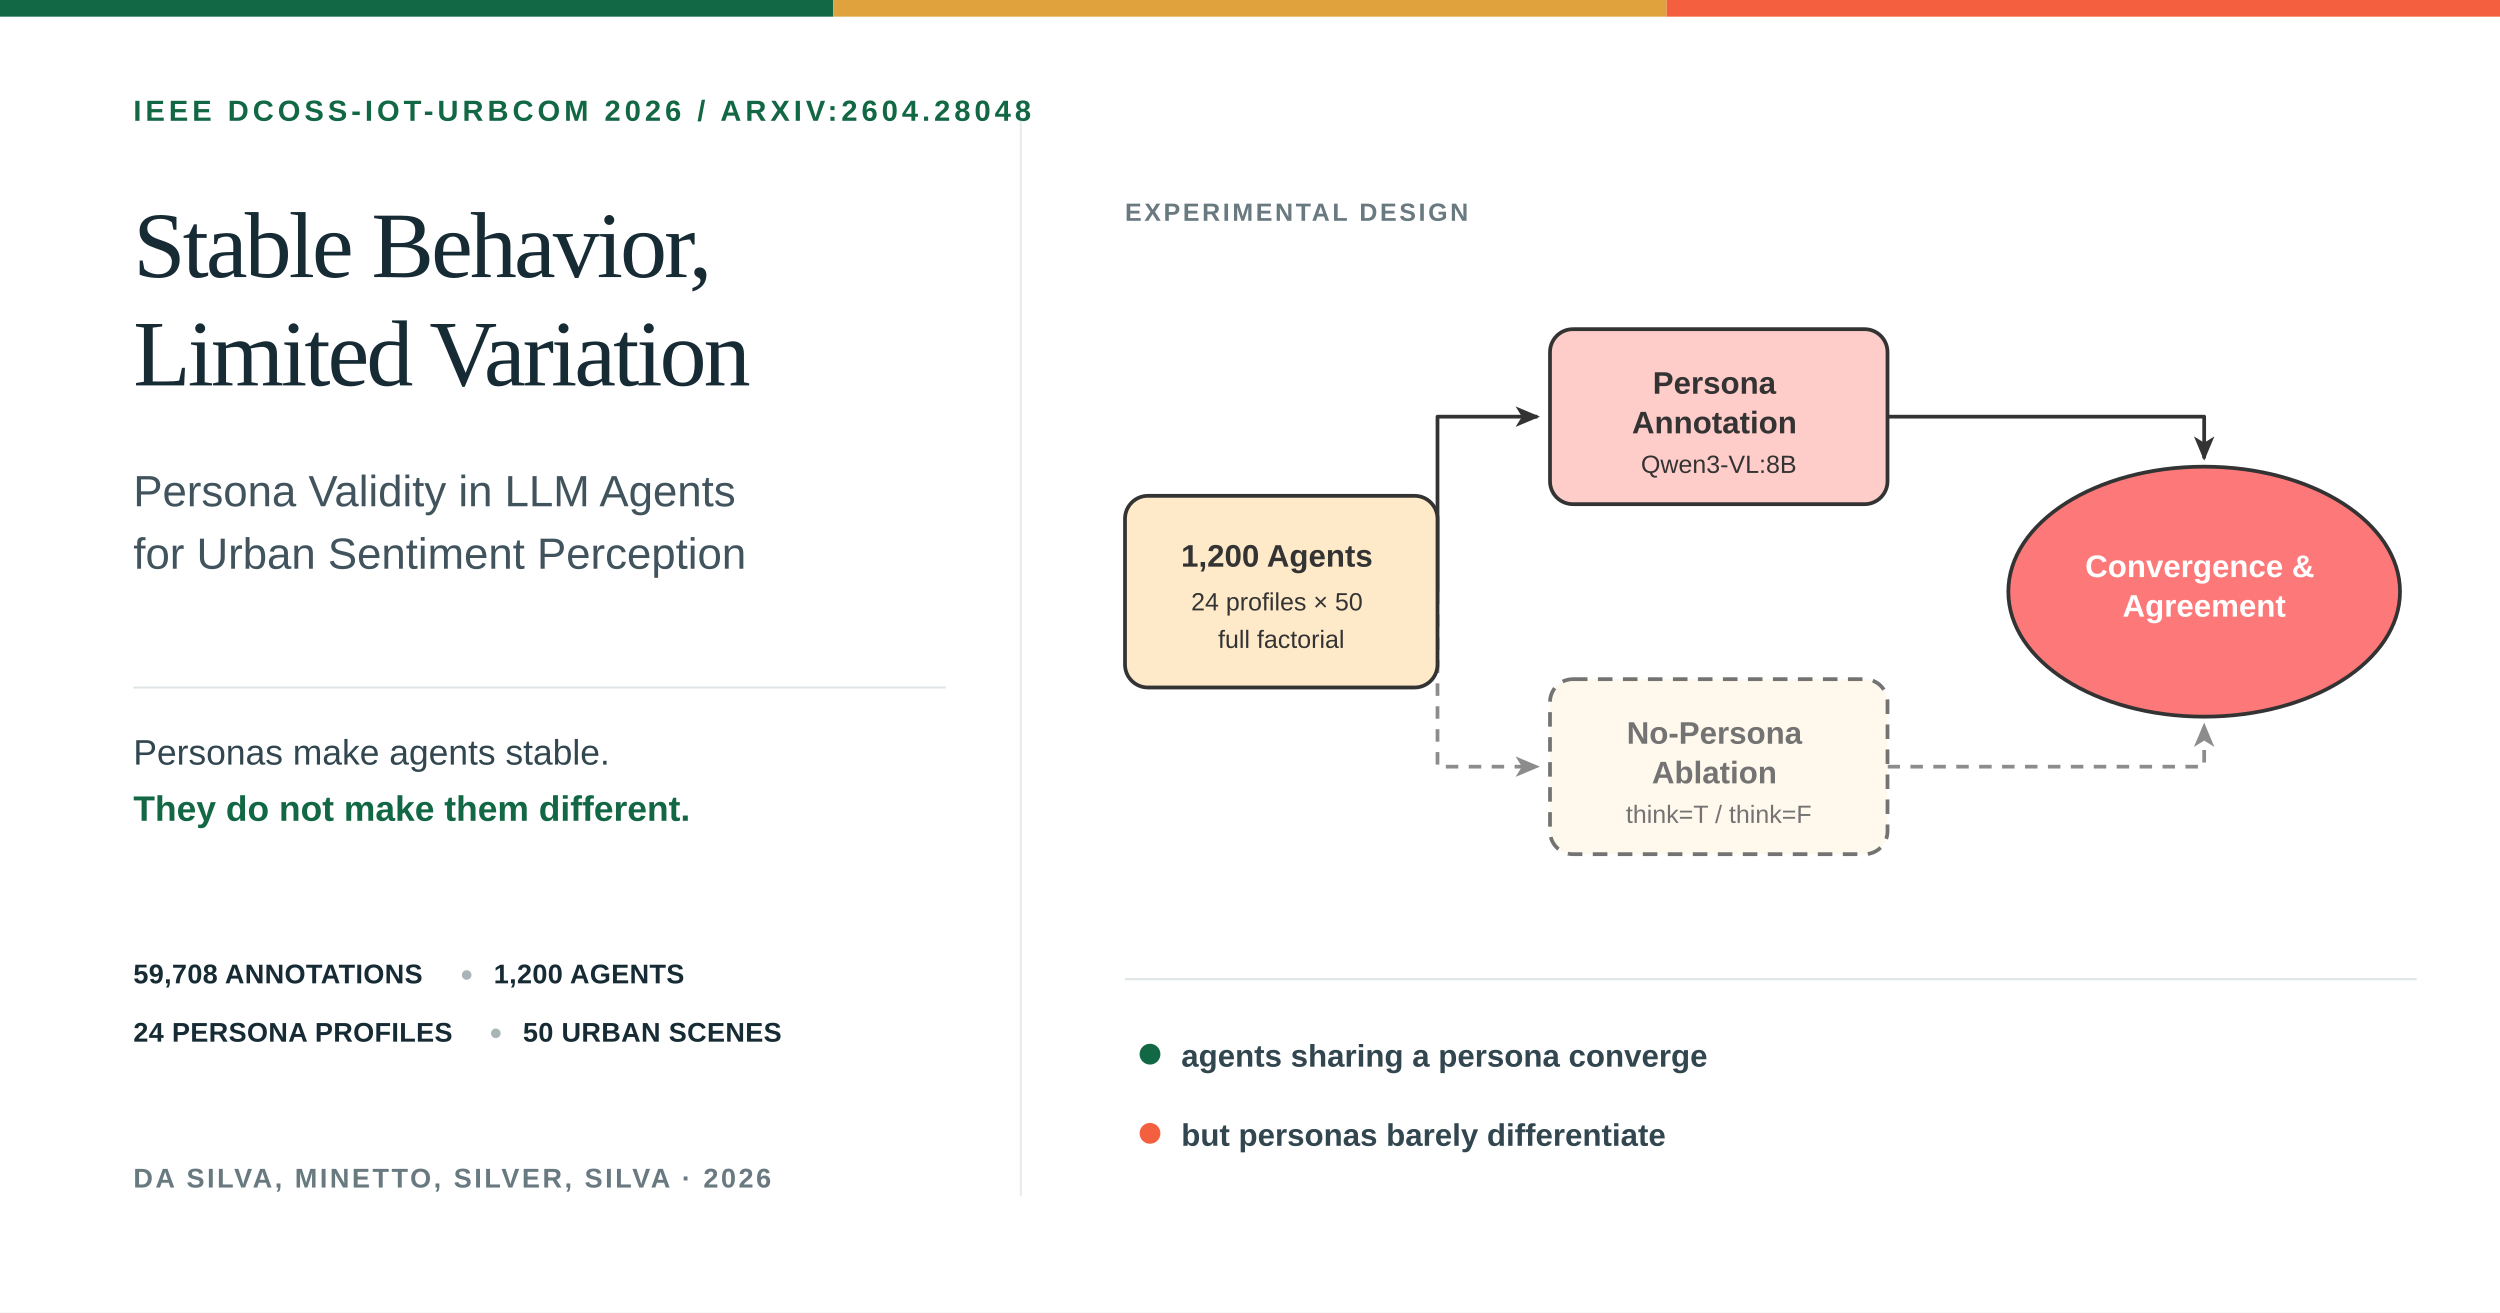
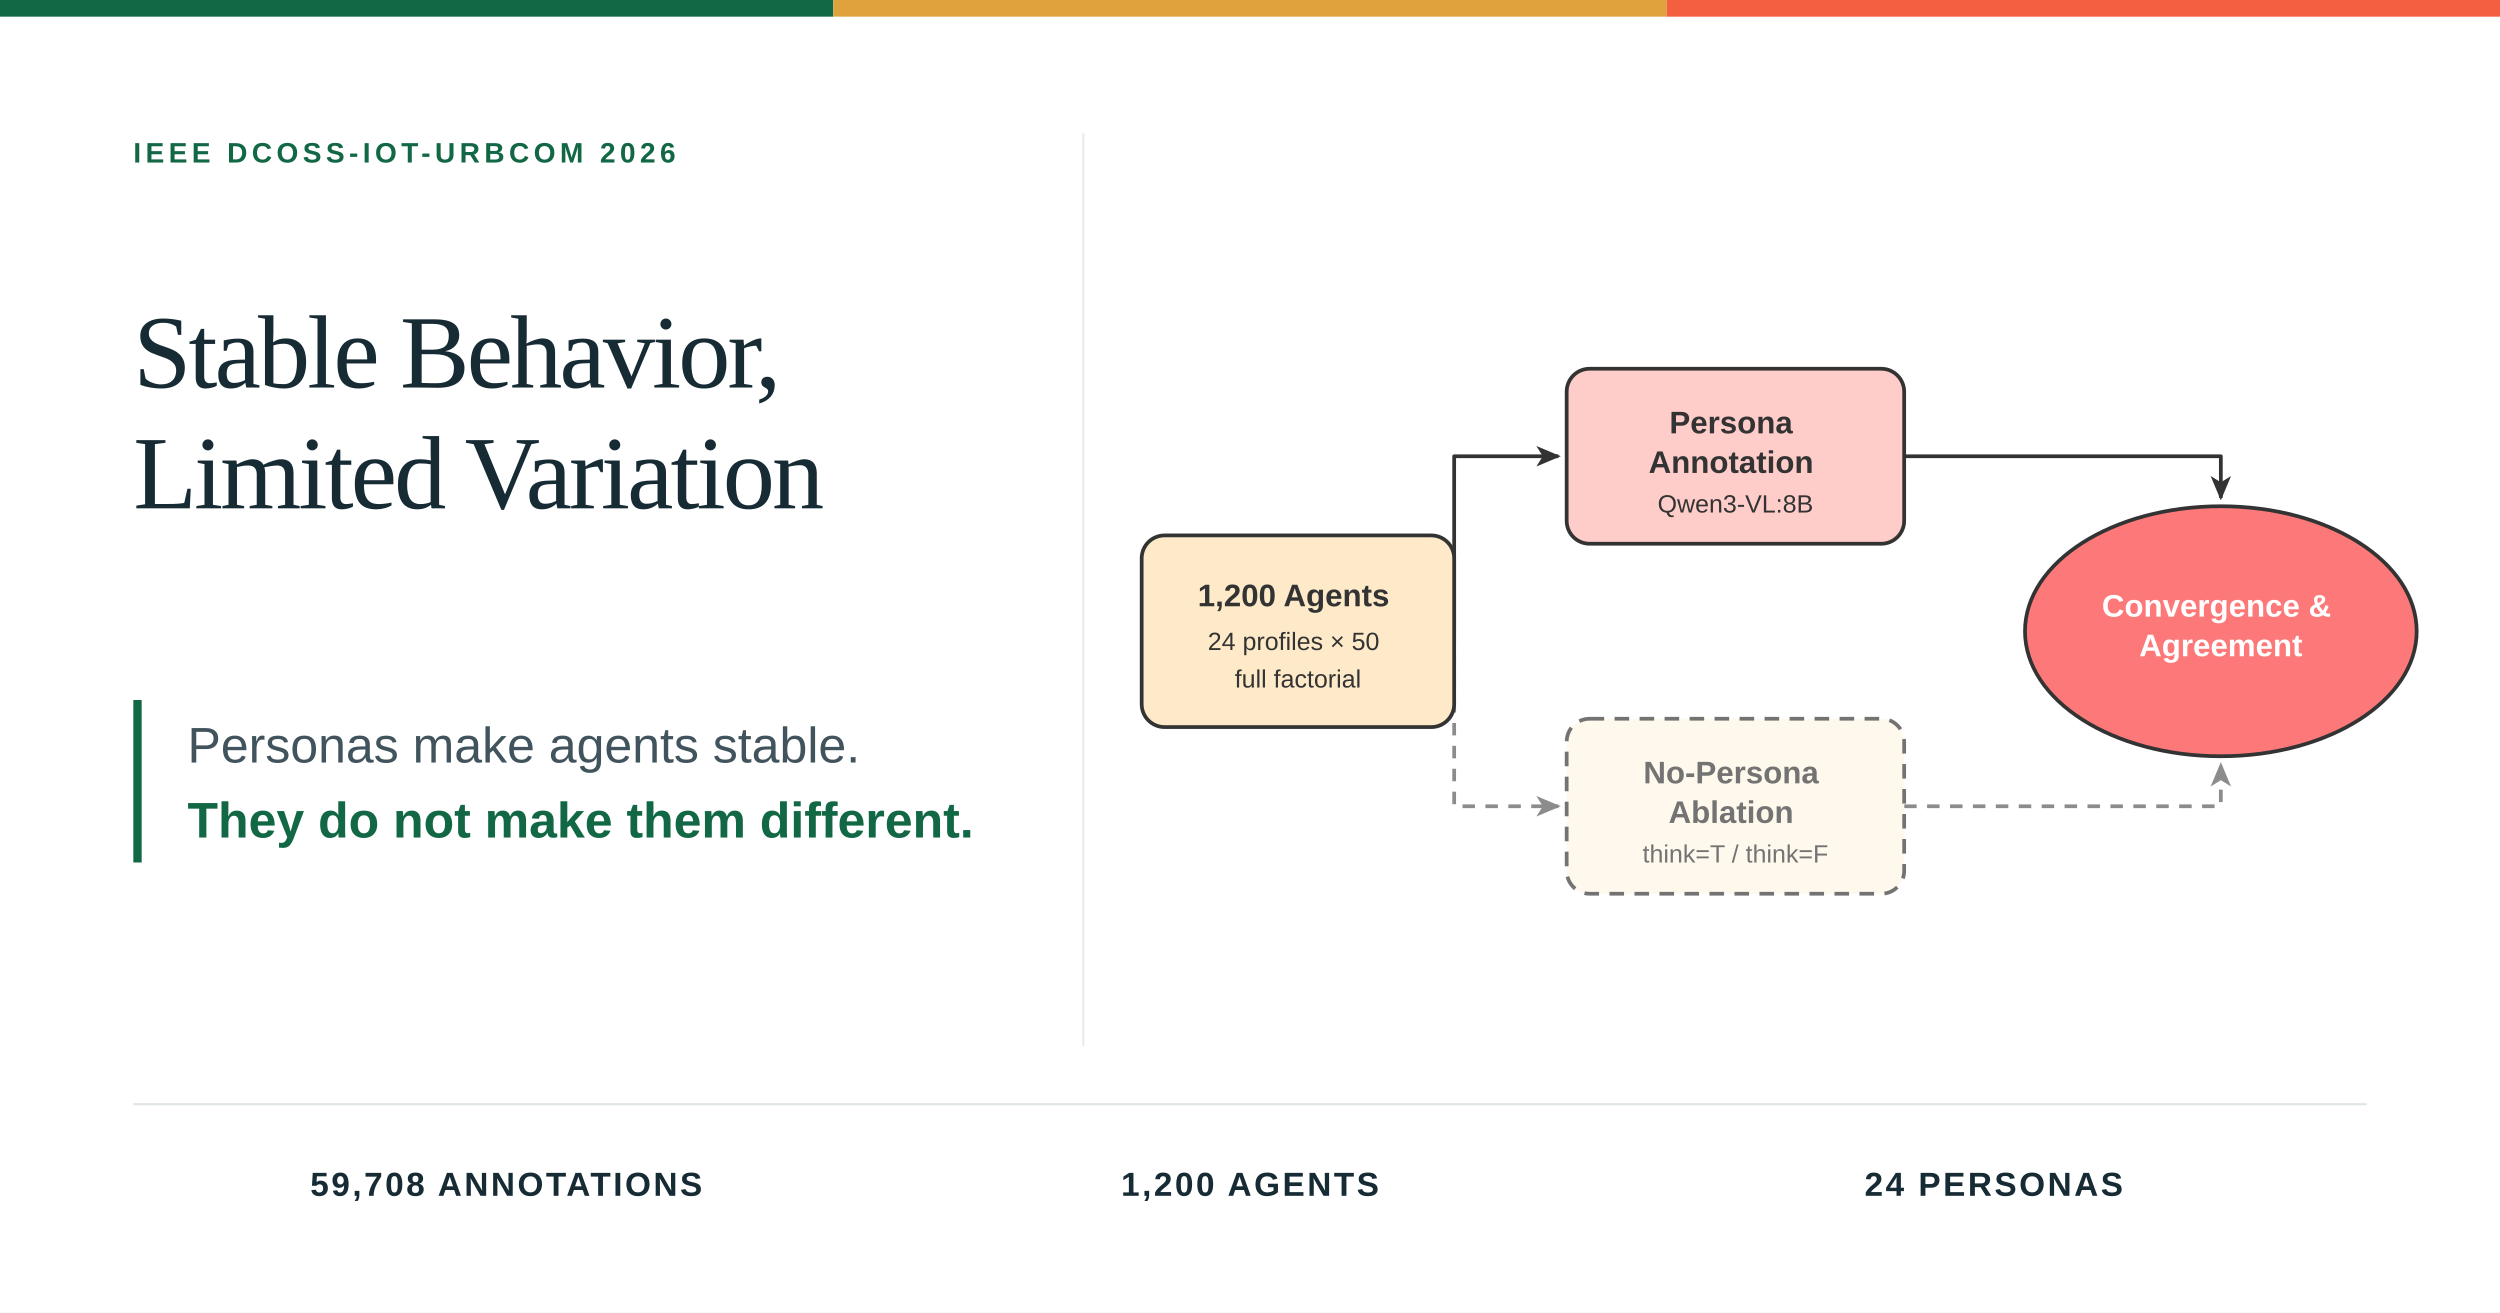
<svg xmlns="http://www.w3.org/2000/svg" width="1200" height="630" viewBox="0 0 1200 630">
  <rect width="1200" height="630" fill="#ffffff" />
  <rect x="0" y="0" width="400" height="8" fill="#126844" />
  <rect x="400" y="0" width="400" height="8" fill="#e0a23c" />
  <rect x="800" y="0" width="400" height="8" fill="#f4603f" />
  <g font-family="Avenir Next, Helvetica Neue, Arial, sans-serif">
-     <text x="64" y="58" fill="#126844" font-size="14" font-weight="700" letter-spacing="1.9">IEEE DCOSS-IOT-URBCOM 2026  /  ARXIV:2604.28048</text>
-     <text x="64" y="133" fill="#172b35" font-family="Georgia, Times New Roman, serif" font-size="45" font-weight="400" letter-spacing="-1.35">
+     <text x="64" y="78" fill="#126844" font-size="13.5" font-weight="700" letter-spacing="2.1">IEEE DCOSS-IOT-URBCOM 2026</text>
+     <text x="64" y="186" fill="#172b35" font-family="Georgia, Times New Roman, serif" font-size="50" font-weight="400" letter-spacing="-1.35">
      <tspan x="64" dy="0">Stable Behavior,</tspan>
-       <tspan x="64" dy="52">Limited Variation</tspan>
+       <tspan x="64" dy="58">Limited Variation</tspan>
    </text>
-     <text x="64" y="243" fill="#41545d" font-size="21" font-weight="500">
-       <tspan x="64" dy="0">Persona Validity in LLM Agents</tspan>
-       <tspan x="64" dy="30">for Urban Sentiment Perception</tspan>
-     </text>
-     <line x1="64" y1="330" x2="454" y2="330" stroke="#dfe5e7" stroke-width="1" />
-     <text x="64" y="367" fill="#31464f" font-size="17" font-weight="500">
-       Personas make agents stable.
-     </text>
-     <text x="64" y="394" fill="#126844" font-size="17" font-weight="700">
-       They do not make them different.
-     </text>
-     <text x="64" y="472" fill="#172b35" font-size="13" font-weight="700" letter-spacing="0.15">59,708 ANNOTATIONS</text>
-     <circle cx="224" cy="468" r="2.3" fill="#a9b4b8" />
-     <text x="237" y="472" fill="#172b35" font-size="13" font-weight="700" letter-spacing="0.15">1,200 AGENTS</text>
-     <text x="64" y="500" fill="#172b35" font-size="13" font-weight="700" letter-spacing="0.15">24 PERSONA PROFILES</text>
-     <circle cx="238" cy="496" r="2.3" fill="#a9b4b8" />
-     <text x="251" y="500" fill="#172b35" font-size="13" font-weight="700" letter-spacing="0.15">50 URBAN SCENES</text>
-     <text x="64" y="570" fill="#687980" font-size="13" font-weight="600" letter-spacing="1.2">DA SILVA, MINETTO, SILVER, SILVA  ·  2026</text>
+     <rect x="64" y="336" width="4" height="78" fill="#126844" />
+     <text x="90" y="366" fill="#41545d" font-size="24" font-weight="500">Personas make agents stable.</text>
+     <text x="90" y="402" fill="#126844" font-size="24" font-weight="700">They do not make them different.</text>
+     <text x="243" y="574" fill="#172b35" font-size="16" font-weight="700" letter-spacing="1.2" text-anchor="middle">59,708 ANNOTATIONS</text>
+     <text x="600" y="574" fill="#172b35" font-size="16" font-weight="700" letter-spacing="1.2" text-anchor="middle">1,200 AGENTS</text>
+     <text x="957" y="574" fill="#172b35" font-size="16" font-weight="700" letter-spacing="1.2" text-anchor="middle">24 PERSONAS</text>
  </g>
-   <line x1="490" y1="58" x2="490" y2="574" stroke="#e7ebed" stroke-width="1" />
+   <line x1="520" y1="64" x2="520" y2="502" stroke="#e7ebed" stroke-width="1" />
+   <line x1="64" y1="530" x2="1136" y2="530" stroke="#dfe5e7" stroke-width="1" />
  <defs>
    <marker id="og-arrow" viewBox="0 0 10 10" refX="9" refY="5" markerWidth="6.5" markerHeight="6.5" orient="auto-start-reverse" markerUnits="strokeWidth">
      <path d="M 0 0.8 L 10 5 L 0 9.2 L 2.6 5 Z" fill="#333333" />
    </marker>
    <marker id="og-arrow-dash" viewBox="0 0 10 10" refX="9" refY="5" markerWidth="6.5" markerHeight="6.5" orient="auto-start-reverse" markerUnits="strokeWidth">
      <path d="M 0 0.8 L 10 5 L 0 9.2 L 2.6 5 Z" fill="#8c8c8c" />
    </marker>
  </defs>
  <g font-family="Avenir Next, Helvetica Neue, Arial, sans-serif">
-     <text x="540" y="106" fill="#687980" font-size="12" font-weight="700" letter-spacing="1.25">EXPERIMENTAL DESIGN</text>
    <g fill="none" stroke-width="1.8" stroke-linejoin="round">
-       <path d="M 690 284 V 200 H 738" stroke="#333333" marker-end="url(#og-arrow)" />
-       <path d="M 690 284 V 368 H 738" stroke="#8c8c8c" stroke-dasharray="6 5" marker-end="url(#og-arrow-dash)" />
-       <path d="M 906 200 H 1058 V 220" stroke="#333333" marker-end="url(#og-arrow)" />
-       <path d="M 906 368 H 1058 V 348" stroke="#8c8c8c" stroke-dasharray="6 5" marker-end="url(#og-arrow-dash)" />
+       <path d="M 698 303 V 219 H 748" stroke="#333333" marker-end="url(#og-arrow)" />
+       <path d="M 698 303 V 387 H 748" stroke="#8c8c8c" stroke-dasharray="6 5" marker-end="url(#og-arrow-dash)" />
+       <path d="M 914 219 H 1066 V 239" stroke="#333333" marker-end="url(#og-arrow)" />
+       <path d="M 914 387 H 1066 V 367" stroke="#8c8c8c" stroke-dasharray="6 5" marker-end="url(#og-arrow-dash)" />
    </g>
-     <rect x="540" y="238" width="150" height="92" rx="11" fill="#feeac9" stroke="#333333" stroke-width="1.8" />
-     <text x="615" y="272" text-anchor="middle" fill="#333333" font-size="15" font-weight="700">
-       <tspan x="615" dy="0">1,200 Agents</tspan>
-       <tspan x="615" dy="21" font-size="12" font-weight="500">24 profiles × 50</tspan>
-       <tspan x="615" dy="18" font-size="12" font-weight="500">full factorial</tspan>
+     <rect x="548" y="257" width="150" height="92" rx="11" fill="#feeac9" stroke="#333333" stroke-width="1.8" />
+     <text x="623" y="291" text-anchor="middle" fill="#333333" font-size="15" font-weight="700">
+       <tspan x="623" dy="0">1,200 Agents</tspan>
+       <tspan x="623" dy="21" font-size="12" font-weight="500">24 profiles × 50</tspan>
+       <tspan x="623" dy="18" font-size="12" font-weight="500">full factorial</tspan>
    </text>
-     <rect x="744" y="158" width="162" height="84" rx="11" fill="#ffcdc9" stroke="#333333" stroke-width="1.8" />
-     <text x="825" y="189" text-anchor="middle" fill="#333333" font-size="15" font-weight="700">
-       <tspan x="825" dy="0">Persona</tspan>
-       <tspan x="825" dy="19">Annotation</tspan>
-       <tspan x="825" dy="19" font-size="12" font-weight="500">Qwen3-VL:8B</tspan>
+     <rect x="752" y="177" width="162" height="84" rx="11" fill="#ffcdc9" stroke="#333333" stroke-width="1.8" />
+     <text x="833" y="208" text-anchor="middle" fill="#333333" font-size="15" font-weight="700">
+       <tspan x="833" dy="0">Persona</tspan>
+       <tspan x="833" dy="19">Annotation</tspan>
+       <tspan x="833" dy="19" font-size="12" font-weight="500">Qwen3-VL:8B</tspan>
    </text>
-     <rect x="744" y="326" width="162" height="84" rx="11" fill="#fff8ec" stroke="#737373" stroke-width="1.8" stroke-dasharray="7 5" />
-     <text x="825" y="357" text-anchor="middle" fill="#737373" font-size="15" font-weight="700">
-       <tspan x="825" dy="0">No-Persona</tspan>
-       <tspan x="825" dy="19">Ablation</tspan>
-       <tspan x="825" dy="19" font-size="12" font-weight="500">think=T / think=F</tspan>
+     <rect x="752" y="345" width="162" height="84" rx="11" fill="#fff8ec" stroke="#737373" stroke-width="1.8" stroke-dasharray="7 5" />
+     <text x="833" y="376" text-anchor="middle" fill="#737373" font-size="15" font-weight="700">
+       <tspan x="833" dy="0">No-Persona</tspan>
+       <tspan x="833" dy="19">Ablation</tspan>
+       <tspan x="833" dy="19" font-size="12" font-weight="500">think=T / think=F</tspan>
    </text>
-     <ellipse cx="1058" cy="284" rx="94" ry="60" fill="#fd7979" stroke="#333333" stroke-width="1.8" />
-     <text x="1058" y="277" text-anchor="middle" fill="#ffffff" font-size="15" font-weight="700">
-       <tspan x="1058" dy="0">Convergence &amp;</tspan>
-       <tspan x="1058" dy="19">Agreement</tspan>
+     <ellipse cx="1066" cy="303" rx="94" ry="60" fill="#fd7979" stroke="#333333" stroke-width="1.8" />
+     <text x="1066" y="296" text-anchor="middle" fill="#ffffff" font-size="15" font-weight="700">
+       <tspan x="1066" dy="0">Convergence &amp;</tspan>
+       <tspan x="1066" dy="19">Agreement</tspan>
    </text>
-     <line x1="540" y1="470" x2="1160" y2="470" stroke="#dfe5e7" stroke-width="1" />
-     <circle cx="552" cy="506" r="5" fill="#126844" />
-     <text x="567" y="512" fill="#31464f" font-size="15" font-weight="600">agents sharing a persona converge</text>
-     <circle cx="552" cy="544" r="5" fill="#f4603f" />
-     <text x="567" y="550" fill="#31464f" font-size="15" font-weight="600">but personas barely differentiate</text>
  </g>
</svg>
